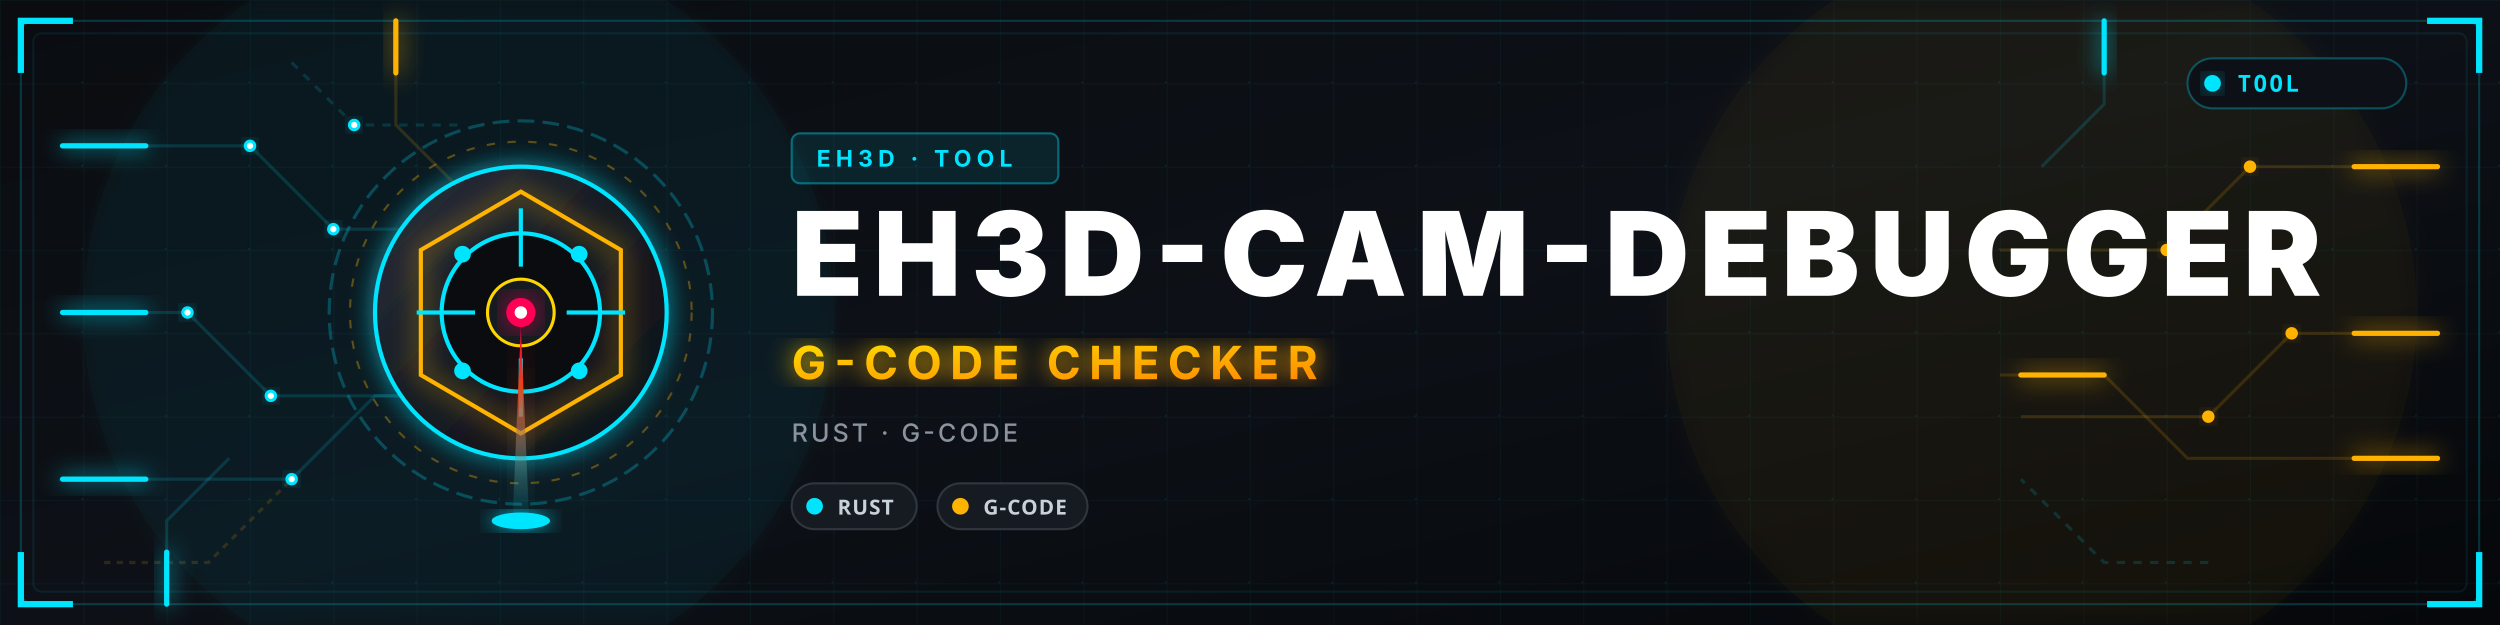
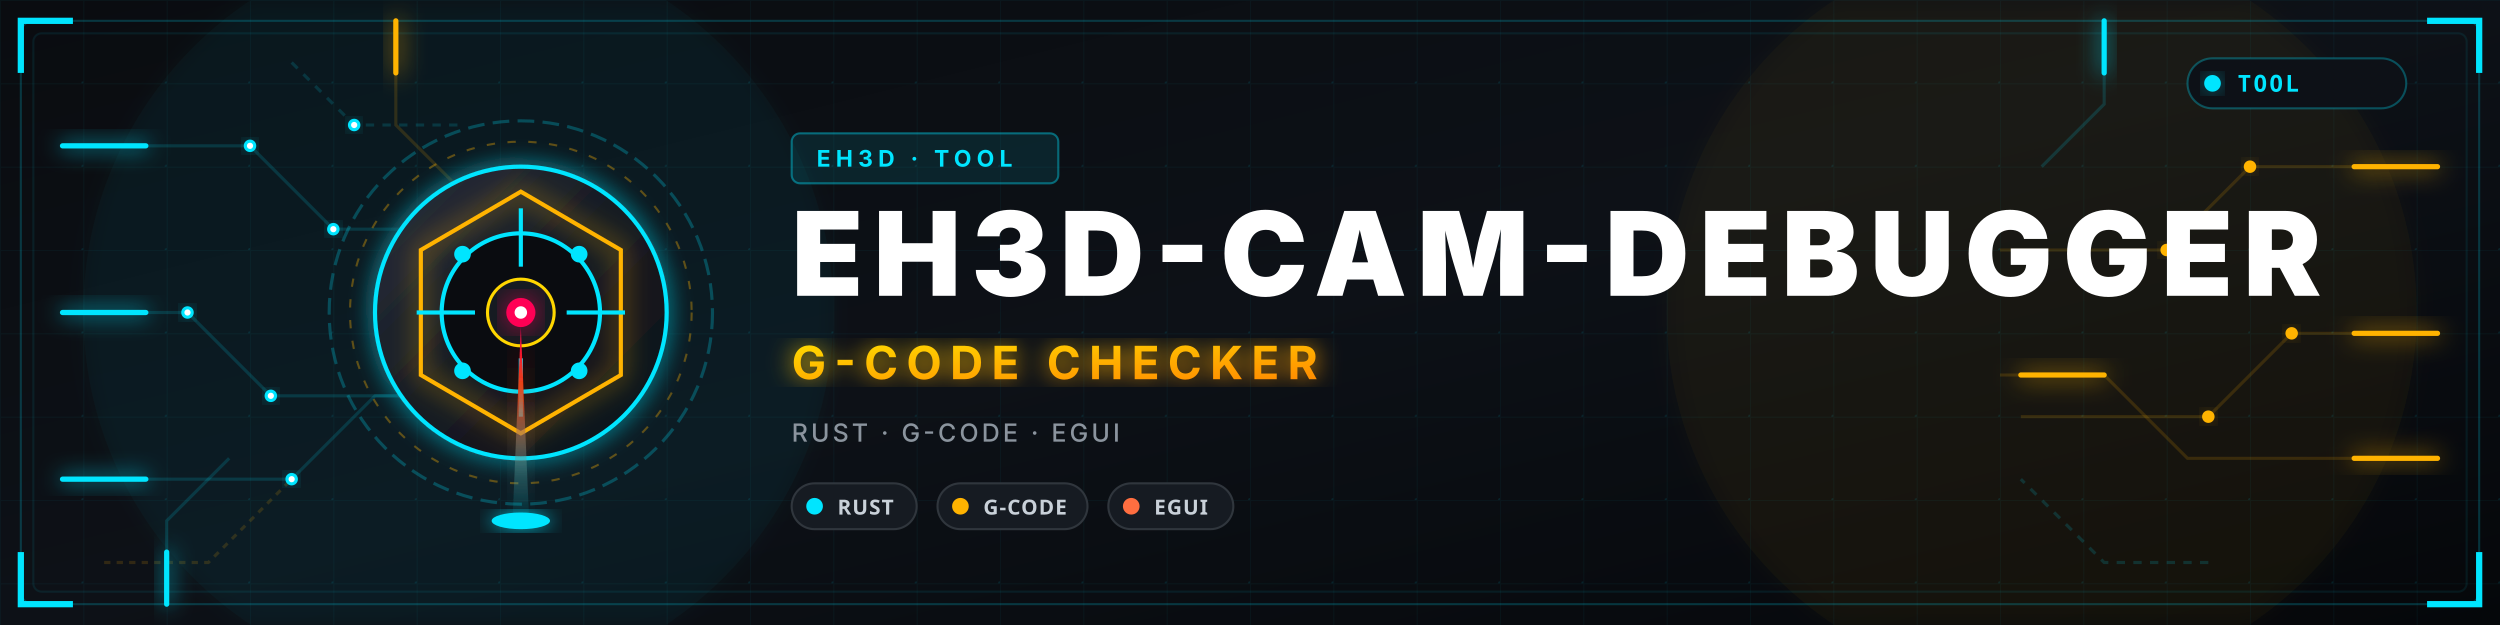
<svg xmlns="http://www.w3.org/2000/svg" viewBox="0 0 1200 300" width="100%" height="100%">
  <defs>
    <linearGradient id="bgGlow" x1="0%" y1="0%" x2="100%" y2="100%">
      <stop offset="0%" stop-color="#0A0C10" />
      <stop offset="50%" stop-color="#0D1117" />
      <stop offset="100%" stop-color="#05070A" />
    </linearGradient>
    <linearGradient id="cyanGlow" x1="0%" y1="0%" x2="100%" y2="0%">
      <stop offset="0%" stop-color="#00E5FF" stop-opacity="0.8" />
      <stop offset="100%" stop-color="#0088FF" stop-opacity="0.9" />
    </linearGradient>
    <linearGradient id="goldGlow" x1="0%" y1="0%" x2="100%" y2="100%">
      <stop offset="0%" stop-color="#FFD700" />
      <stop offset="100%" stop-color="#FF8C00" />
    </linearGradient>
    <linearGradient id="laserBeam" x1="0%" y1="0%" x2="0%" y2="100%">
      <stop offset="0%" stop-color="#FF0055" stop-opacity="1" />
      <stop offset="30%" stop-color="#FF3300" stop-opacity="0.9" />
      <stop offset="100%" stop-color="#00E5FF" stop-opacity="0" />
    </linearGradient>
    <linearGradient id="metalGradient" x1="0%" y1="0%" x2="100%" y2="100%">
      <stop offset="0%" stop-color="#2A303C" />
      <stop offset="50%" stop-color="#161B22" />
      <stop offset="100%" stop-color="#0D1117" />
    </linearGradient>
    <filter id="glowCyan" x="-20%" y="-20%" width="140%" height="140%">
      <feGaussianBlur stdDeviation="5" result="blur" />
      <feMerge>
        <feMergeNode in="blur" />
        <feMergeNode in="SourceGraphic" />
      </feMerge>
    </filter>
    <filter id="glowGold" x="-20%" y="-20%" width="140%" height="140%">
      <feGaussianBlur stdDeviation="6" result="blur" />
      <feMerge>
        <feMergeNode in="blur" />
        <feMergeNode in="SourceGraphic" />
      </feMerge>
    </filter>
    <filter id="glowLaser" x="-30%" y="-30%" width="160%" height="160%">
      <feGaussianBlur stdDeviation="8" result="blur" />
      <feMerge>
        <feMergeNode in="blur" />
        <feMergeNode in="SourceGraphic" />
      </feMerge>
    </filter>
    <pattern id="cyberGrid" width="40" height="40" patternUnits="userSpaceOnUse">
      <path d="M 40 0 L 0 0 0 40" fill="none" stroke="#00E5FF" stroke-opacity="0.04" stroke-width="1" />
      <circle cx="40" cy="40" r="1" fill="#00E5FF" fill-opacity="0.1" />
    </pattern>
    <g id="pcbNode">
      <circle cx="0" cy="0" r="3" fill="#00E5FF" filter="url(#glowCyan)" />
      <circle cx="0" cy="0" r="1.5" fill="#FFFFFF" />
    </g>
  </defs>
  <rect width="1200" height="300" fill="url(#bgGlow)" />
  <rect width="1200" height="300" fill="url(#cyberGrid)" />
  <circle cx="220" cy="150" r="180" fill="#00E5FF" fill-opacity="0.03" filter="url(#glowCyan)">
    <animate attributeName="fill-opacity" values="0.02;0.05;0.02" dur="6s" repeatCount="indefinite" />
  </circle>
  <circle cx="980" cy="150" r="180" fill="#FFB300" fill-opacity="0.03" filter="url(#glowGold)">
    <animate attributeName="fill-opacity" values="0.02;0.05;0.02" dur="6s" repeatCount="indefinite" />
  </circle>
  <rect x="10" y="10" width="1180" height="280" fill="none" stroke="#00E5FF" stroke-opacity="0.2" stroke-width="1" rx="6" />
  <rect x="16" y="16" width="1168" height="268" fill="none" stroke="#00E5FF" stroke-opacity="0.08" stroke-width="1" rx="4" />
  <path d="M 10 35 L 10 10 L 35 10" fill="none" stroke="#00E5FF" stroke-width="3">
    <animate attributeName="stroke-opacity" values="0.6;1;0.6" dur="3s" repeatCount="indefinite" />
  </path>
  <path d="M 1190 35 L 1190 10 L 1165 10" fill="none" stroke="#00E5FF" stroke-width="3">
    <animate attributeName="stroke-opacity" values="0.6;1;0.6" dur="3s" repeatCount="indefinite" />
  </path>
  <path d="M 10 265 L 10 290 L 35 290" fill="none" stroke="#00E5FF" stroke-width="3">
    <animate attributeName="stroke-opacity" values="0.6;1;0.6" dur="3s" repeatCount="indefinite" />
  </path>
  <path d="M 1190 265 L 1190 290 L 1165 290" fill="none" stroke="#00E5FF" stroke-width="3">
    <animate attributeName="stroke-opacity" values="0.6;1;0.6" dur="3s" repeatCount="indefinite" />
  </path>
  <g stroke="#00E5FF" stroke-opacity="0.15" stroke-width="1.5" fill="none">
    <path d="M 30 70 L 120 70 L 160 110 L 240 110" />
    <path d="M 30 150 L 90 150 L 130 190 L 220 190" />
    <path d="M 30 230 L 140 230 L 180 190 L 210 190" />
    <path d="M 80 290 L 80 250 L 110 220" />
    <path d="M 190 10 L 190 60 L 220 90" stroke="#FFB300" stroke-opacity="0.15" />
    <path d="M 140 30 L 170 60 L 220 60" stroke-dasharray="4,4" />
    <path d="M 50 270 L 100 270 L 140 230" stroke="#FFB300" stroke-opacity="0.15" stroke-dasharray="3,3" />
  </g>
  <g fill="none" stroke-linecap="round" stroke-linejoin="round">
    <path d="M 30 70 L 120 70 L 160 110 L 240 110" stroke="#00E5FF" stroke-width="2.5" stroke-dasharray="40, 240" filter="url(#glowCyan)">
      <animate attributeName="stroke-dashoffset" values="280;0" dur="3s" repeatCount="indefinite" />
    </path>
    <path d="M 30 150 L 90 150 L 130 190 L 220 190" stroke="#00E5FF" stroke-width="2.5" stroke-dasharray="40, 220" filter="url(#glowCyan)">
      <animate attributeName="stroke-dashoffset" values="260;0" dur="3.5s" repeatCount="indefinite" />
    </path>
    <path d="M 30 230 L 140 230 L 180 190 L 210 190" stroke="#00E5FF" stroke-width="2.5" stroke-dasharray="40, 230" filter="url(#glowCyan)">
      <animate attributeName="stroke-dashoffset" values="270;0" dur="3.2s" repeatCount="indefinite" />
    </path>
    <path d="M 80 290 L 80 250 L 110 220" stroke="#00E5FF" stroke-width="2.5" stroke-dasharray="25, 100" filter="url(#glowCyan)">
      <animate attributeName="stroke-dashoffset" values="125;0" dur="2.5s" repeatCount="indefinite" />
    </path>
    <path d="M 190 10 L 190 60 L 220 90" stroke="#FFB300" stroke-width="2.5" stroke-dasharray="25, 90" filter="url(#glowGold)">
      <animate attributeName="stroke-dashoffset" values="115;0" dur="2.8s" repeatCount="indefinite" />
    </path>
  </g>
  <use href="#pcbNode" x="120" y="70" />
  <use href="#pcbNode" x="160" y="110" />
  <use href="#pcbNode" x="90" y="150" />
  <use href="#pcbNode" x="130" y="190" />
  <use href="#pcbNode" x="140" y="230" />
  <use href="#pcbNode" x="170" y="60" />
  <g stroke="#FFB300" stroke-opacity="0.15" stroke-width="1.5" fill="none">
    <path d="M 1170 80 L 1080 80 L 1040 120 L 960 120" />
    <path d="M 1170 160 L 1100 160 L 1060 200 L 970 200" />
    <path d="M 1170 220 L 1050 220 L 1010 180 M 1010 180 L 960 180" />
    <path d="M 1010 10 L 1010 50 L 980 80" stroke="#00E5FF" stroke-opacity="0.15" />
    <path d="M 1060 270 L 1010 270 L 970 230" stroke="#00E5FF" stroke-opacity="0.15" stroke-dasharray="4,4" />
  </g>
  <g fill="none" stroke-linecap="round" stroke-linejoin="round">
    <path d="M 1170 80 L 1080 80 L 1040 120 L 960 120" stroke="#FFB300" stroke-width="2.5" stroke-dasharray="40, 230" filter="url(#glowGold)">
      <animate attributeName="stroke-dashoffset" values="0;270" dur="3.5s" repeatCount="indefinite" />
    </path>
    <path d="M 1170 160 L 1100 160 L 1060 200 L 970 200" stroke="#FFB300" stroke-width="2.5" stroke-dasharray="40, 240" filter="url(#glowGold)">
      <animate attributeName="stroke-dashoffset" values="0;280" dur="3.8s" repeatCount="indefinite" />
    </path>
    <path d="M 1170 220 L 1050 220 L 1010 180 M 1010 180 L 960 180" stroke="#FFB300" stroke-width="2.5" stroke-dasharray="40, 250" filter="url(#glowGold)">
      <animate attributeName="stroke-dashoffset" values="0;290" dur="4s" repeatCount="indefinite" />
    </path>
    <path d="M 1010 10 L 1010 50 L 980 80" stroke="#00E5FF" stroke-width="2.5" stroke-dasharray="25, 95" filter="url(#glowCyan)">
      <animate attributeName="stroke-dashoffset" values="0;120" dur="2.6s" repeatCount="indefinite" />
    </path>
  </g>
  <circle cx="1080" cy="80" r="3" fill="#FFB300" filter="url(#glowGold)" />
  <circle cx="1040" cy="120" r="3" fill="#FFB300" filter="url(#glowGold)" />
  <circle cx="1100" cy="160" r="3" fill="#FFB300" filter="url(#glowGold)" />
  <circle cx="1060" cy="200" r="3" fill="#FFB300" filter="url(#glowGold)" />
  <g transform="translate(250, 150)">
    <g>
      <circle cx="0" cy="0" r="92" fill="none" stroke="#00E5FF" stroke-opacity="0.25" stroke-width="1.5" stroke-dasharray="8,4" />
      <circle cx="0" cy="0" r="82" fill="none" stroke="#FFB300" stroke-opacity="0.35" stroke-width="1" stroke-dasharray="4,6" />
      <animateTransform attributeName="transform" type="rotate" from="0 0 0" to="360 0 0" dur="25s" repeatCount="indefinite" />
    </g>
    <circle cx="0" cy="0" r="70" fill="url(#metalGradient)" stroke="#00E5FF" stroke-width="2" filter="url(#glowCyan)" />
    <g>
      <polygon points="0,-58 48,-30 48,30 0,58 -48,30 -48,-30" fill="none" stroke="#FFB300" stroke-width="2" filter="url(#glowGold)" />
      <animateTransform attributeName="transform" type="rotate" from="360 0 0" to="0 0 0" dur="18s" repeatCount="indefinite" />
    </g>
    <circle cx="0" cy="0" r="38" fill="#0A0C10" stroke="#00E5FF" stroke-width="2" />
    <line x1="-50" y1="0" x2="-22" y2="0" stroke="#00E5FF" stroke-width="2" />
    <line x1="22" y1="0" x2="50" y2="0" stroke="#00E5FF" stroke-width="2" />
    <line x1="0" y1="-50" x2="0" y2="-22" stroke="#00E5FF" stroke-width="2" />
    <line x1="0" y1="22" x2="0" y2="50" stroke="#00E5FF" stroke-width="2" />
    <circle cx="0" cy="0" r="16" fill="#161B22" stroke="#FFD700" stroke-width="1.5" />
    <circle cx="0" cy="0" r="7" fill="#FF0055" filter="url(#glowLaser)">
      <animate attributeName="opacity" values="0.5;1;0.5" dur="1.5s" repeatCount="indefinite" />
    </circle>
    <circle cx="0" cy="0" r="3" fill="#FFFFFF" />
    <g>
      <circle cx="-28" cy="-28" r="4" fill="#00E5FF" />
      <circle cx="28" cy="-28" r="4" fill="#00E5FF" />
      <circle cx="-28" cy="28" r="4" fill="#00E5FF" />
      <circle cx="28" cy="28" r="4" fill="#00E5FF" />
      <animateTransform attributeName="transform" type="scale" values="1;1.05;1" dur="2s" repeatCount="indefinite" additive="sum" />
    </g>
  </g>
  <path d="M 250 157 L 246 250 L 254 250 Z" fill="url(#laserBeam)" filter="url(#glowLaser)">
    <animate attributeName="opacity" values="0.3;1;0.3" dur="1.2s" repeatCount="indefinite" />
  </path>
  <ellipse cx="250" cy="250" rx="14" ry="4" fill="#00E5FF" filter="url(#glowCyan)">
    <animate attributeName="rx" values="10;18;10" dur="1.2s" repeatCount="indefinite" />
    <animate attributeName="opacity" values="0.4;1;0.4" dur="1.2s" repeatCount="indefinite" />
  </ellipse>
  <g transform="translate(380, 0)">
    <g transform="translate(0, 82)">
      <rect x="0" y="-18" width="128" height="24" rx="4" fill="#00E5FF" fill-opacity="0.1" stroke="#00E5FF" stroke-opacity="0.4" stroke-width="1">
        <animate attributeName="stroke-opacity" values="0.3;0.8;0.3" dur="4s" repeatCount="indefinite" />
      </rect>
      <text x="12" y="-2" font-family="'Inter', 'Segoe UI', 'Roboto', sans-serif" font-weight="700" font-size="11" fill="#00E5FF" letter-spacing="2.5">EH3D · TOOL</text>
    </g>
    <text x="0" y="142" font-family="'Inter', 'Segoe UI', 'Roboto', sans-serif" font-weight="900" font-size="56" fill="#FFFFFF" letter-spacing="5">EH3D-CAM-DEBUGGER</text>
    <text x="0" y="182" font-family="'Inter', 'Segoe UI', 'Roboto', sans-serif" font-weight="700" font-size="22" fill="url(#goldGlow)" letter-spacing="4" filter="url(#glowGold)">G-CODE CHECKER</text>
-     <text x="0" y="212" font-family="'Inter', 'Segoe UI', 'Roboto', sans-serif" font-weight="500" font-size="12" fill="#8B949E" letter-spacing="1.5">RUST · G-CODE</text>
+     <text x="0" y="212" font-family="'Inter', 'Segoe UI', 'Roboto', sans-serif" font-weight="500" font-size="12" fill="#8B949E" letter-spacing="1.5">RUST · G-CODE · EGUI</text>
    <g transform="translate(0, 232)">
      <rect x="0" y="0" width="60" height="22" rx="11" fill="#161B22" stroke="#30363D" stroke-width="1" />
      <circle cx="11" cy="11" r="4" fill="#00E5FF">
        <animate attributeName="opacity" values="0.5;1;0.5" dur="2.0s" repeatCount="indefinite" />
      </circle>
      <text x="22" y="15" font-family="sans-serif" font-weight="600" font-size="10" fill="#C9D1D9" letter-spacing="0.5">RUST</text>
      <rect x="70" y="0" width="72" height="22" rx="11" fill="#161B22" stroke="#30363D" stroke-width="1" />
      <circle cx="81" cy="11" r="4" fill="#FFB300">
        <animate attributeName="opacity" values="0.5;1;0.5" dur="2.2s" repeatCount="indefinite" />
      </circle>
      <text x="92" y="15" font-family="sans-serif" font-weight="600" font-size="10" fill="#C9D1D9" letter-spacing="0.5">G-CODE</text>
+       <rect x="152" y="0" width="60" height="22" rx="11" fill="#161B22" stroke="#30363D" stroke-width="1" />
+       <circle cx="163" cy="11" r="4" fill="#FF6E40">
+         <animate attributeName="opacity" values="0.5;1;0.5" dur="2.4s" repeatCount="indefinite" />
+       </circle>
+       <text x="174" y="15" font-family="sans-serif" font-weight="600" font-size="10" fill="#C9D1D9" letter-spacing="0.5">EGUI</text>
    </g>
  </g>
  <g transform="translate(1060, 42)">
    <rect x="-10" y="-14" width="105" height="24" rx="12" fill="#0D1117" stroke="#00E5FF" stroke-opacity="0.3" stroke-width="1" />
    <circle cx="2" cy="-2" r="4" fill="#00E5FF" filter="url(#glowGold)">
      <animate attributeName="opacity" values="0.3;1;0.3" dur="1.5s" repeatCount="indefinite" />
    </circle>
    <text x="14" y="2" font-family="monospace" font-weight="700" font-size="11" fill="#00E5FF" letter-spacing="1">TOOL</text>
  </g>
</svg>
